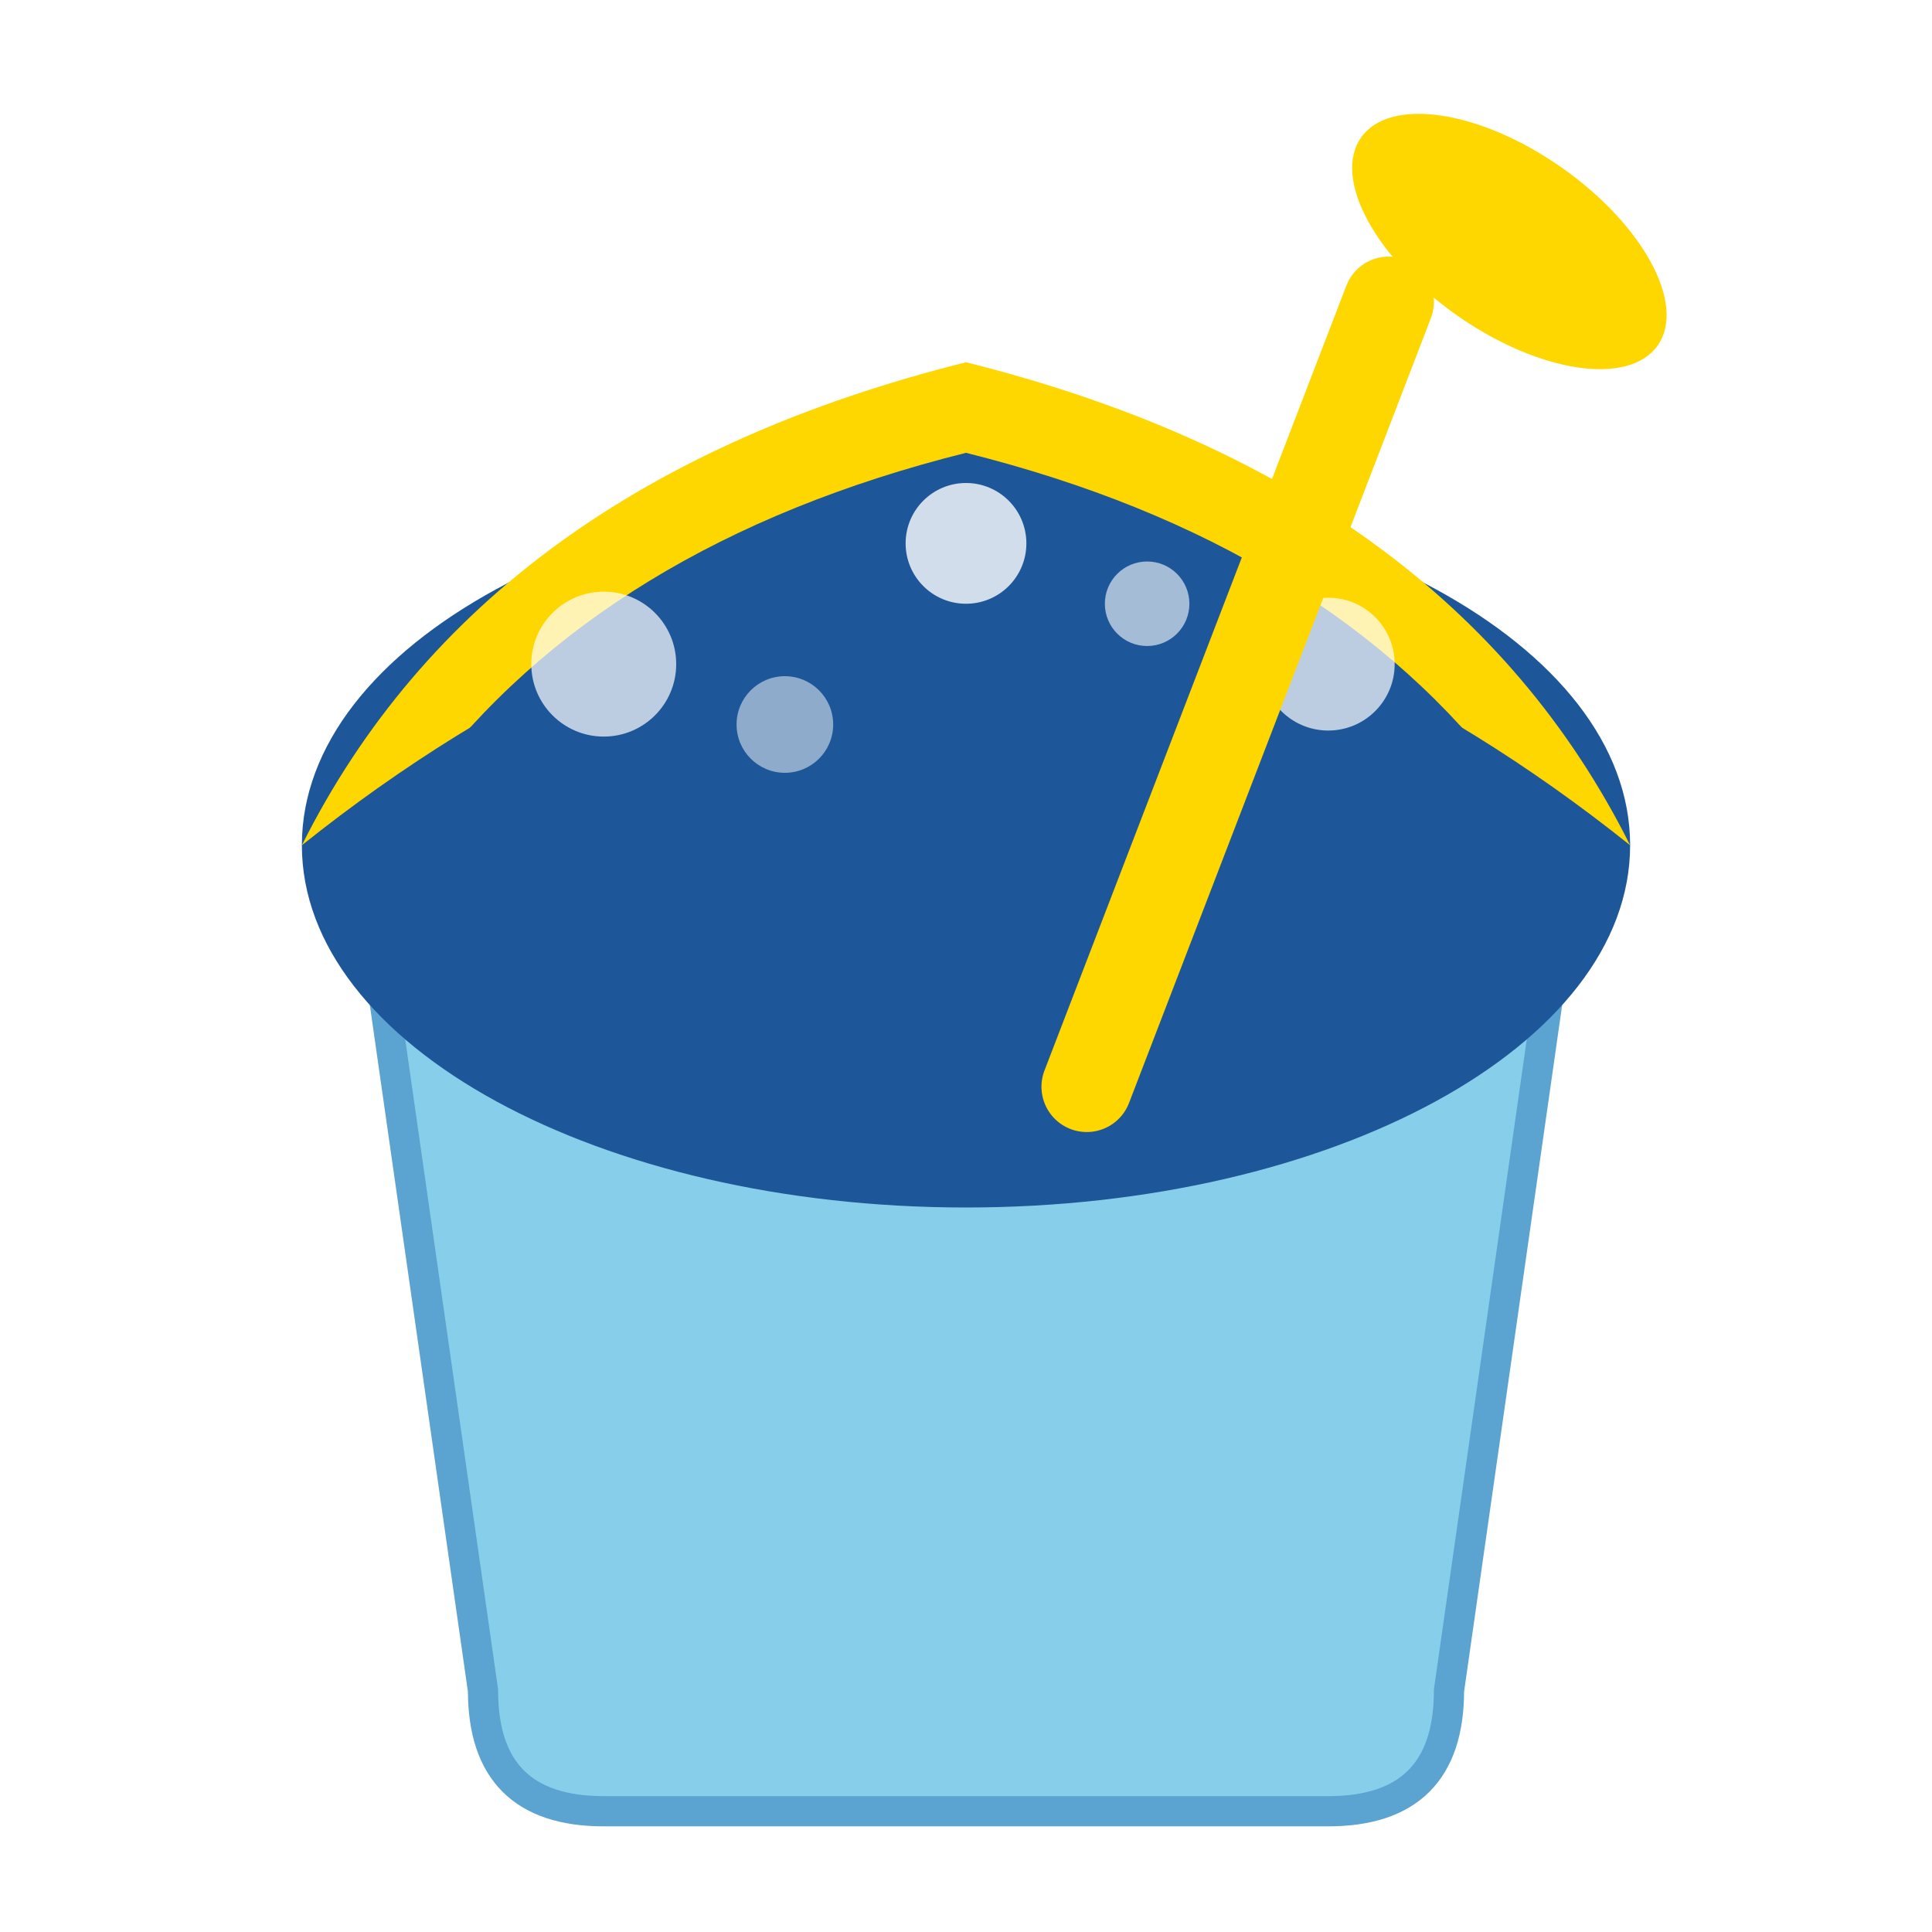
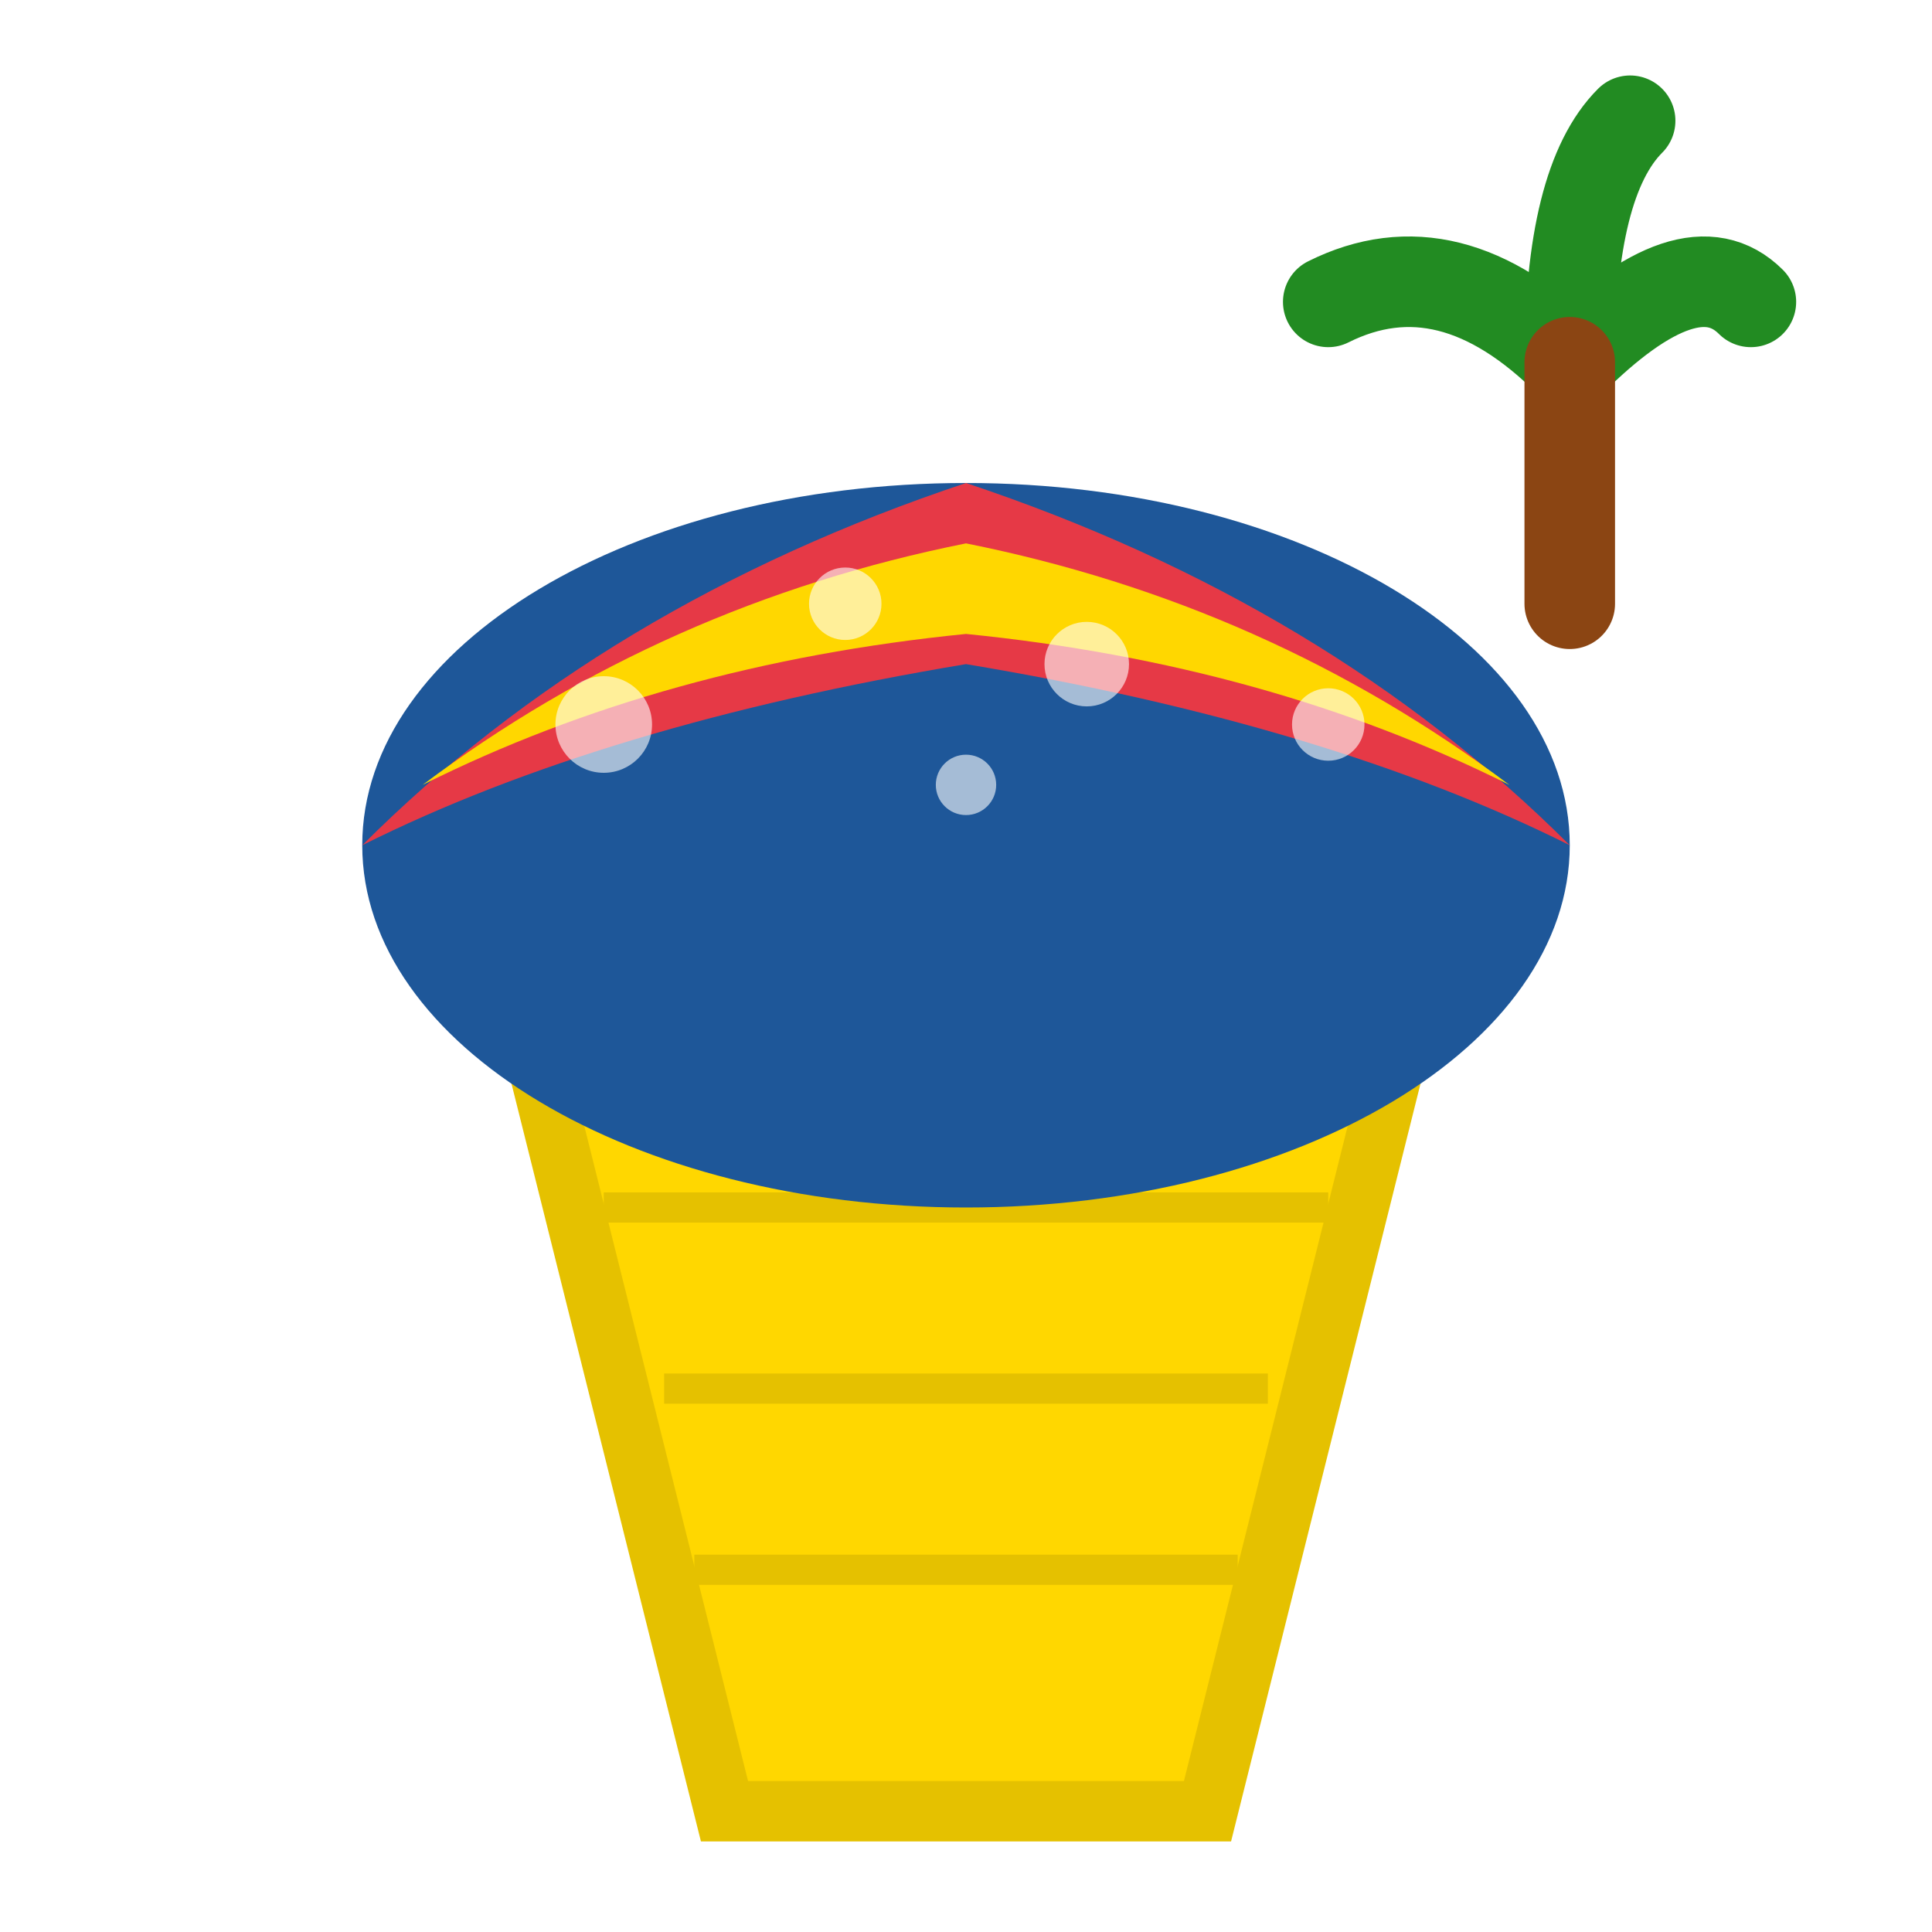
<svg xmlns="http://www.w3.org/2000/svg" viewBox="0 0 32 32">
-   <path d="M6 14 L26 14 L24 28 Q24 30, 22 30 L10 30 Q8 30, 8 28 Z" fill="#87CEEB" stroke="#5BA3D0" stroke-width="0.5" />
-   <ellipse cx="16" cy="14" rx="11" ry="6" fill="#1E5799" />
-   <path d="M5 14 Q8 8, 16 6 Q24 8, 27 14 Q22 10, 16 9 Q10 10, 5 14" fill="#FFD700" />
-   <path d="M7 13 Q10 9, 16 7.5 Q22 9, 25 13 Q20 10, 16 9.5 Q12 10, 7 13" fill="#1E5799" />
-   <circle cx="10" cy="11" r="1.2" fill="rgba(255,255,255,0.7)" />
-   <circle cx="16" cy="9" r="1" fill="rgba(255,255,255,0.8)" />
-   <circle cx="22" cy="11" r="1.1" fill="rgba(255,255,255,0.7)" />
-   <circle cx="13" cy="12" r="0.8" fill="rgba(255,255,255,0.5)" />
-   <circle cx="19" cy="10" r="0.7" fill="rgba(255,255,255,0.6)" />
-   <ellipse cx="25" cy="4" rx="3" ry="1.5" fill="#FFD700" transform="rotate(35 25 4)" />
-   <path d="M23 5 L18 18" stroke="#FFD700" stroke-width="1.5" stroke-linecap="round" />
+   <path d="M8 14 L24 14 L20 30 L12 30 Z" fill="#FFD700" stroke="#E5C100" stroke-width="1" />
+   <path d="M9 17 L23 17" stroke="#E5C100" stroke-width="0.5" />
+   <path d="M10 20 L22 20" stroke="#E5C100" stroke-width="0.5" />
+   <path d="M11 23 L21 23" stroke="#E5C100" stroke-width="0.5" />
+   <path d="M11.5 26 L20.5 26" stroke="#E5C100" stroke-width="0.5" />
+   <ellipse cx="16" cy="14" rx="10" ry="6" fill="#1E5799" />
+   <path d="M6 14 Q10 10, 16 8 Q22 10, 26 14 Q22 12, 16 11 Q10 12, 6 14" fill="#E63946" />
+   <path d="M7 13 Q11 10, 16 9 Q21 10, 25 13 Q21 11, 16 10.5 Q11 11, 7 13" fill="#FFD700" />
+   <circle cx="10" cy="12" r="0.8" fill="rgba(255,255,255,0.6)" />
+   <circle cx="14" cy="10" r="0.6" fill="rgba(255,255,255,0.6)" />
+   <circle cx="18" cy="11" r="0.7" fill="rgba(255,255,255,0.6)" />
+   <circle cx="22" cy="12" r="0.6" fill="rgba(255,255,255,0.6)" />
+   <circle cx="16" cy="13" r="0.5" fill="rgba(255,255,255,0.6)" />
+   <path d="M26 6 Q24 4, 22 5 M26 6 Q28 4, 29 5 M26 6 Q26 3, 27 2" stroke="#228B22" stroke-width="1.5" fill="none" stroke-linecap="round" />
+   <path d="M26 6 L26 10" stroke="#8B4513" stroke-width="1.5" stroke-linecap="round" />
</svg>
